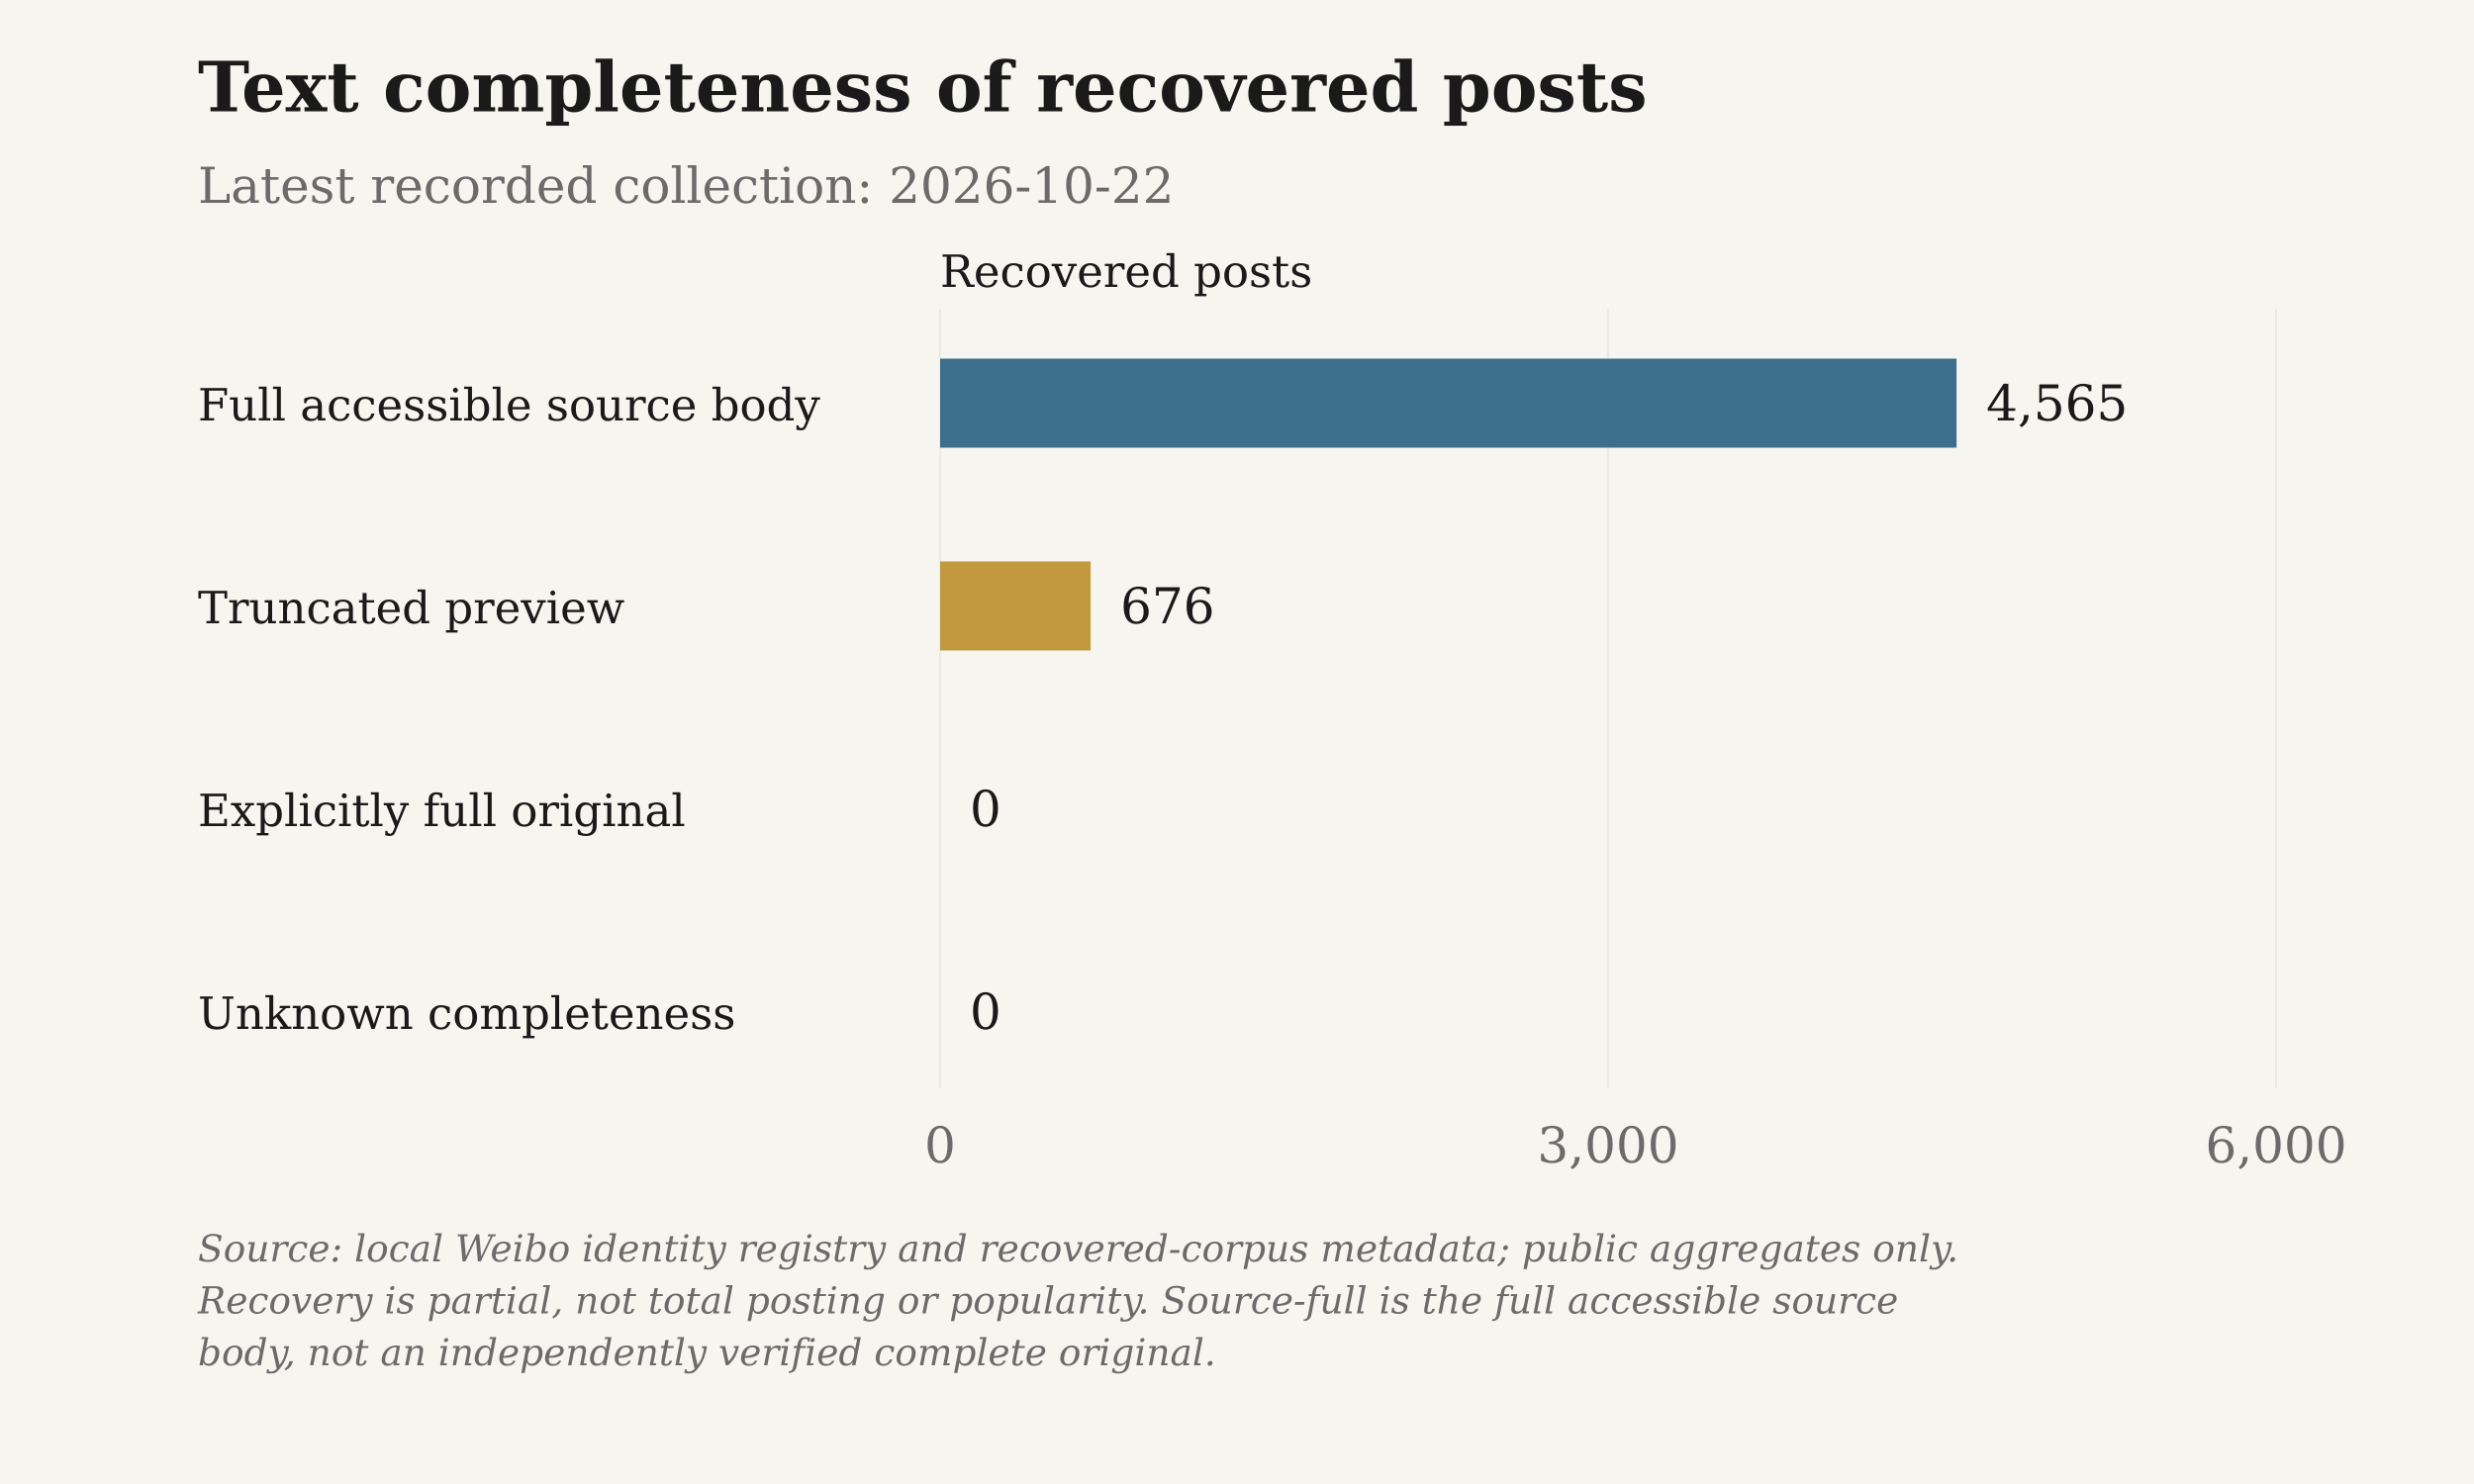
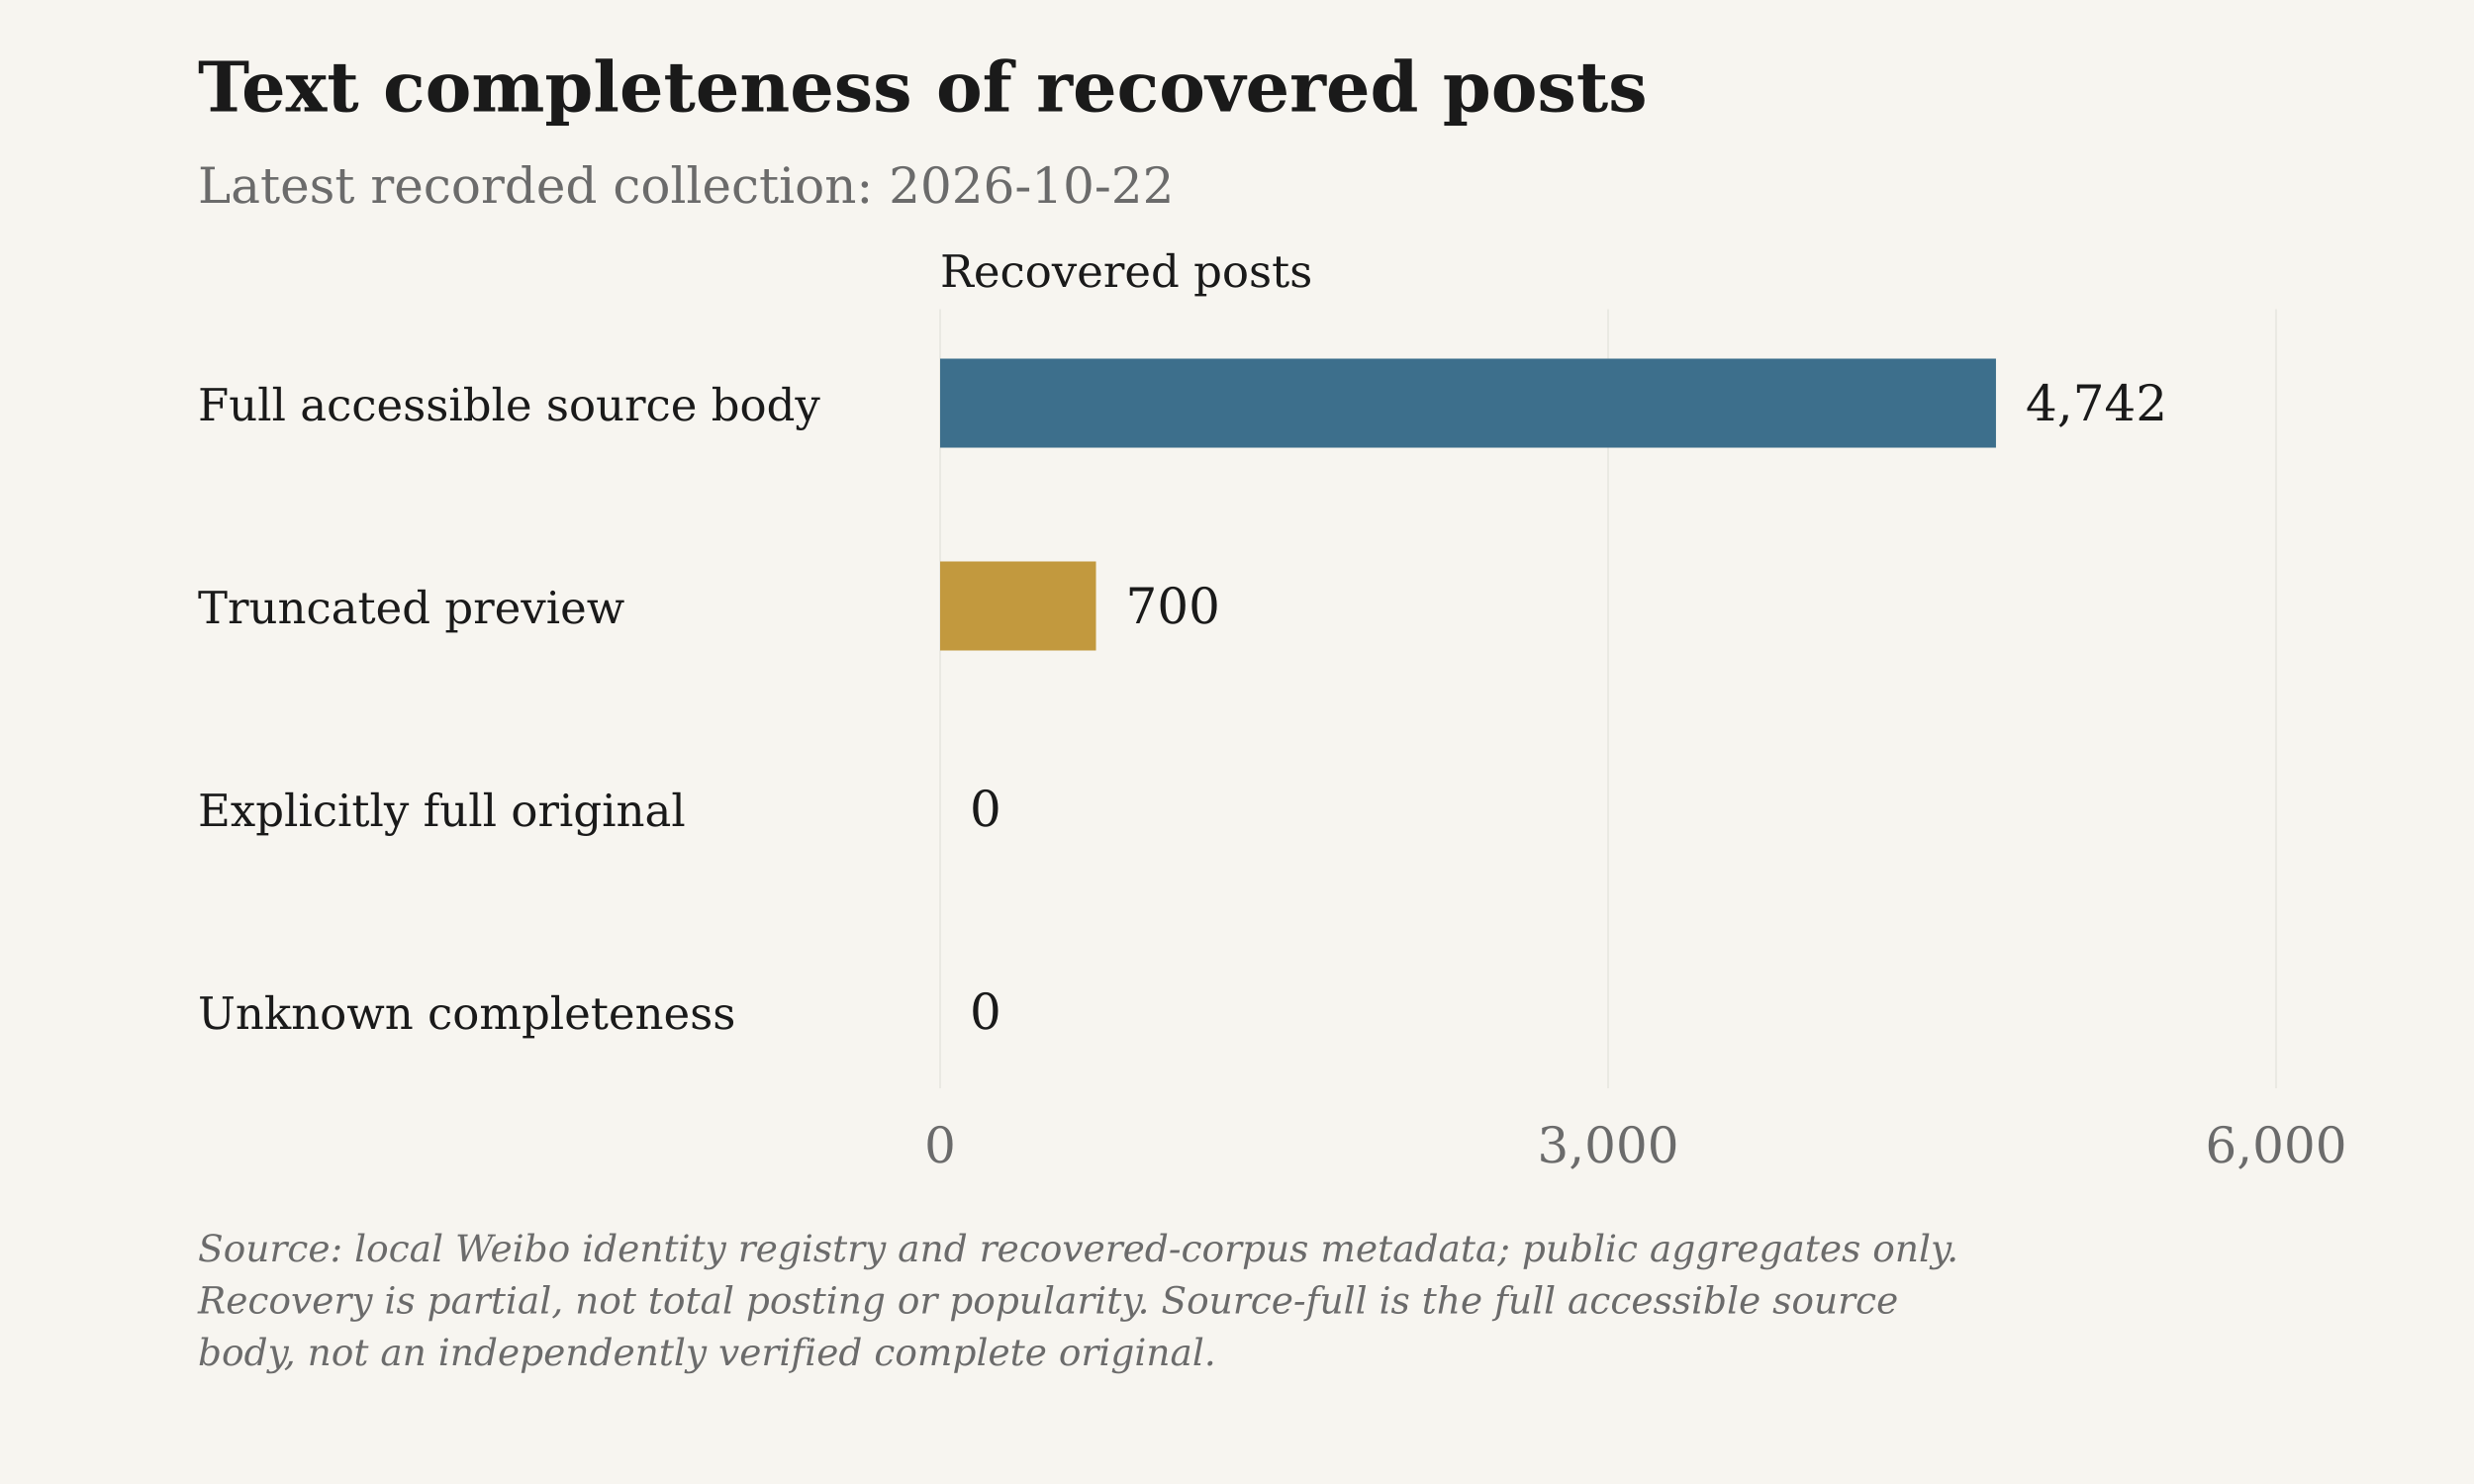
<svg xmlns="http://www.w3.org/2000/svg" viewBox="0 0 1000 600" role="img" aria-label="Text completeness of recovered posts">
  <rect class="chart-background" width="1000" height="600" fill="#F7F5F0" />
  <g font-family="DejaVu Serif, Georgia, 'Times New Roman', serif" font-size="20" fill="#6B6B6B">
    <text x="80" y="45" font-size="28" font-weight="bold" fill="#1A1A1A">Text completeness of recovered posts</text>
    <text x="80" y="82">Latest recorded collection: 2026-10-22</text>
    <text class="axis-unit" x="380" y="116" font-size="18" fill="#1A1A1A">Recovered posts</text>
    <path d="M380.00 125V440" stroke="#D6D3CC" stroke-opacity=".6" stroke-width=".5" />
    <text x="380.00" y="470" text-anchor="middle">0</text>
    <path d="M650.00 125V440" stroke="#D6D3CC" stroke-opacity=".6" stroke-width=".5" />
    <text x="650.00" y="470" text-anchor="middle">3,000</text>
    <path d="M920.00 125V440" stroke="#D6D3CC" stroke-opacity=".6" stroke-width=".5" />
    <text x="920.00" y="470" text-anchor="middle">6,000</text>
    <text x="80" y="170" font-size="18" fill="#1A1A1A">Full accessible source body</text>
-     <rect class="data-bar" data-label="Full accessible source body" data-value="4565" x="380" y="145" width="410.85" height="36" fill="#3D6F8C" />
-     <text x="802.85" y="170" fill="#1A1A1A">4,565</text>
+     <rect class="data-bar" data-label="Full accessible source body" data-value="4742" x="380" y="145" width="426.78" height="36" fill="#3D6F8C" />
+     <text x="818.78" y="170" fill="#1A1A1A">4,742</text>
    <text x="80" y="252" font-size="18" fill="#1A1A1A">Truncated preview</text>
-     <rect class="data-bar" data-label="Truncated preview" data-value="676" x="380" y="227" width="60.84" height="36" fill="#C2993E" />
-     <text x="452.84" y="252" fill="#1A1A1A">676</text>
+     <rect class="data-bar" data-label="Truncated preview" data-value="700" x="380" y="227" width="63.00" height="36" fill="#C2993E" />
+     <text x="455.00" y="252" fill="#1A1A1A">700</text>
    <text x="80" y="334" font-size="18" fill="#1A1A1A">Explicitly full original</text>
    <rect class="data-bar" data-label="Explicitly full original" data-value="0" x="380" y="309" width="0.00" height="36" fill="#4A7C59" />
    <text x="392.00" y="334" fill="#1A1A1A">0</text>
    <text x="80" y="416" font-size="18" fill="#1A1A1A">Unknown completeness</text>
    <rect class="data-bar" data-label="Unknown completeness" data-value="0" x="380" y="391" width="0.00" height="36" fill="#6B6B6B" />
    <text x="392.00" y="416" fill="#1A1A1A">0</text>
    <text class="figure-source" x="80" y="510" font-size="15" font-style="italic">Source: local Weibo identity registry and recovered-corpus metadata; public aggregates only.</text>
    <text class="figure-source" x="80" y="531" font-size="15" font-style="italic">Recovery is partial, not total posting or popularity. Source-full is the full accessible source</text>
    <text class="figure-source" x="80" y="552" font-size="15" font-style="italic">body, not an independently verified complete original.</text>
  </g>
</svg>
